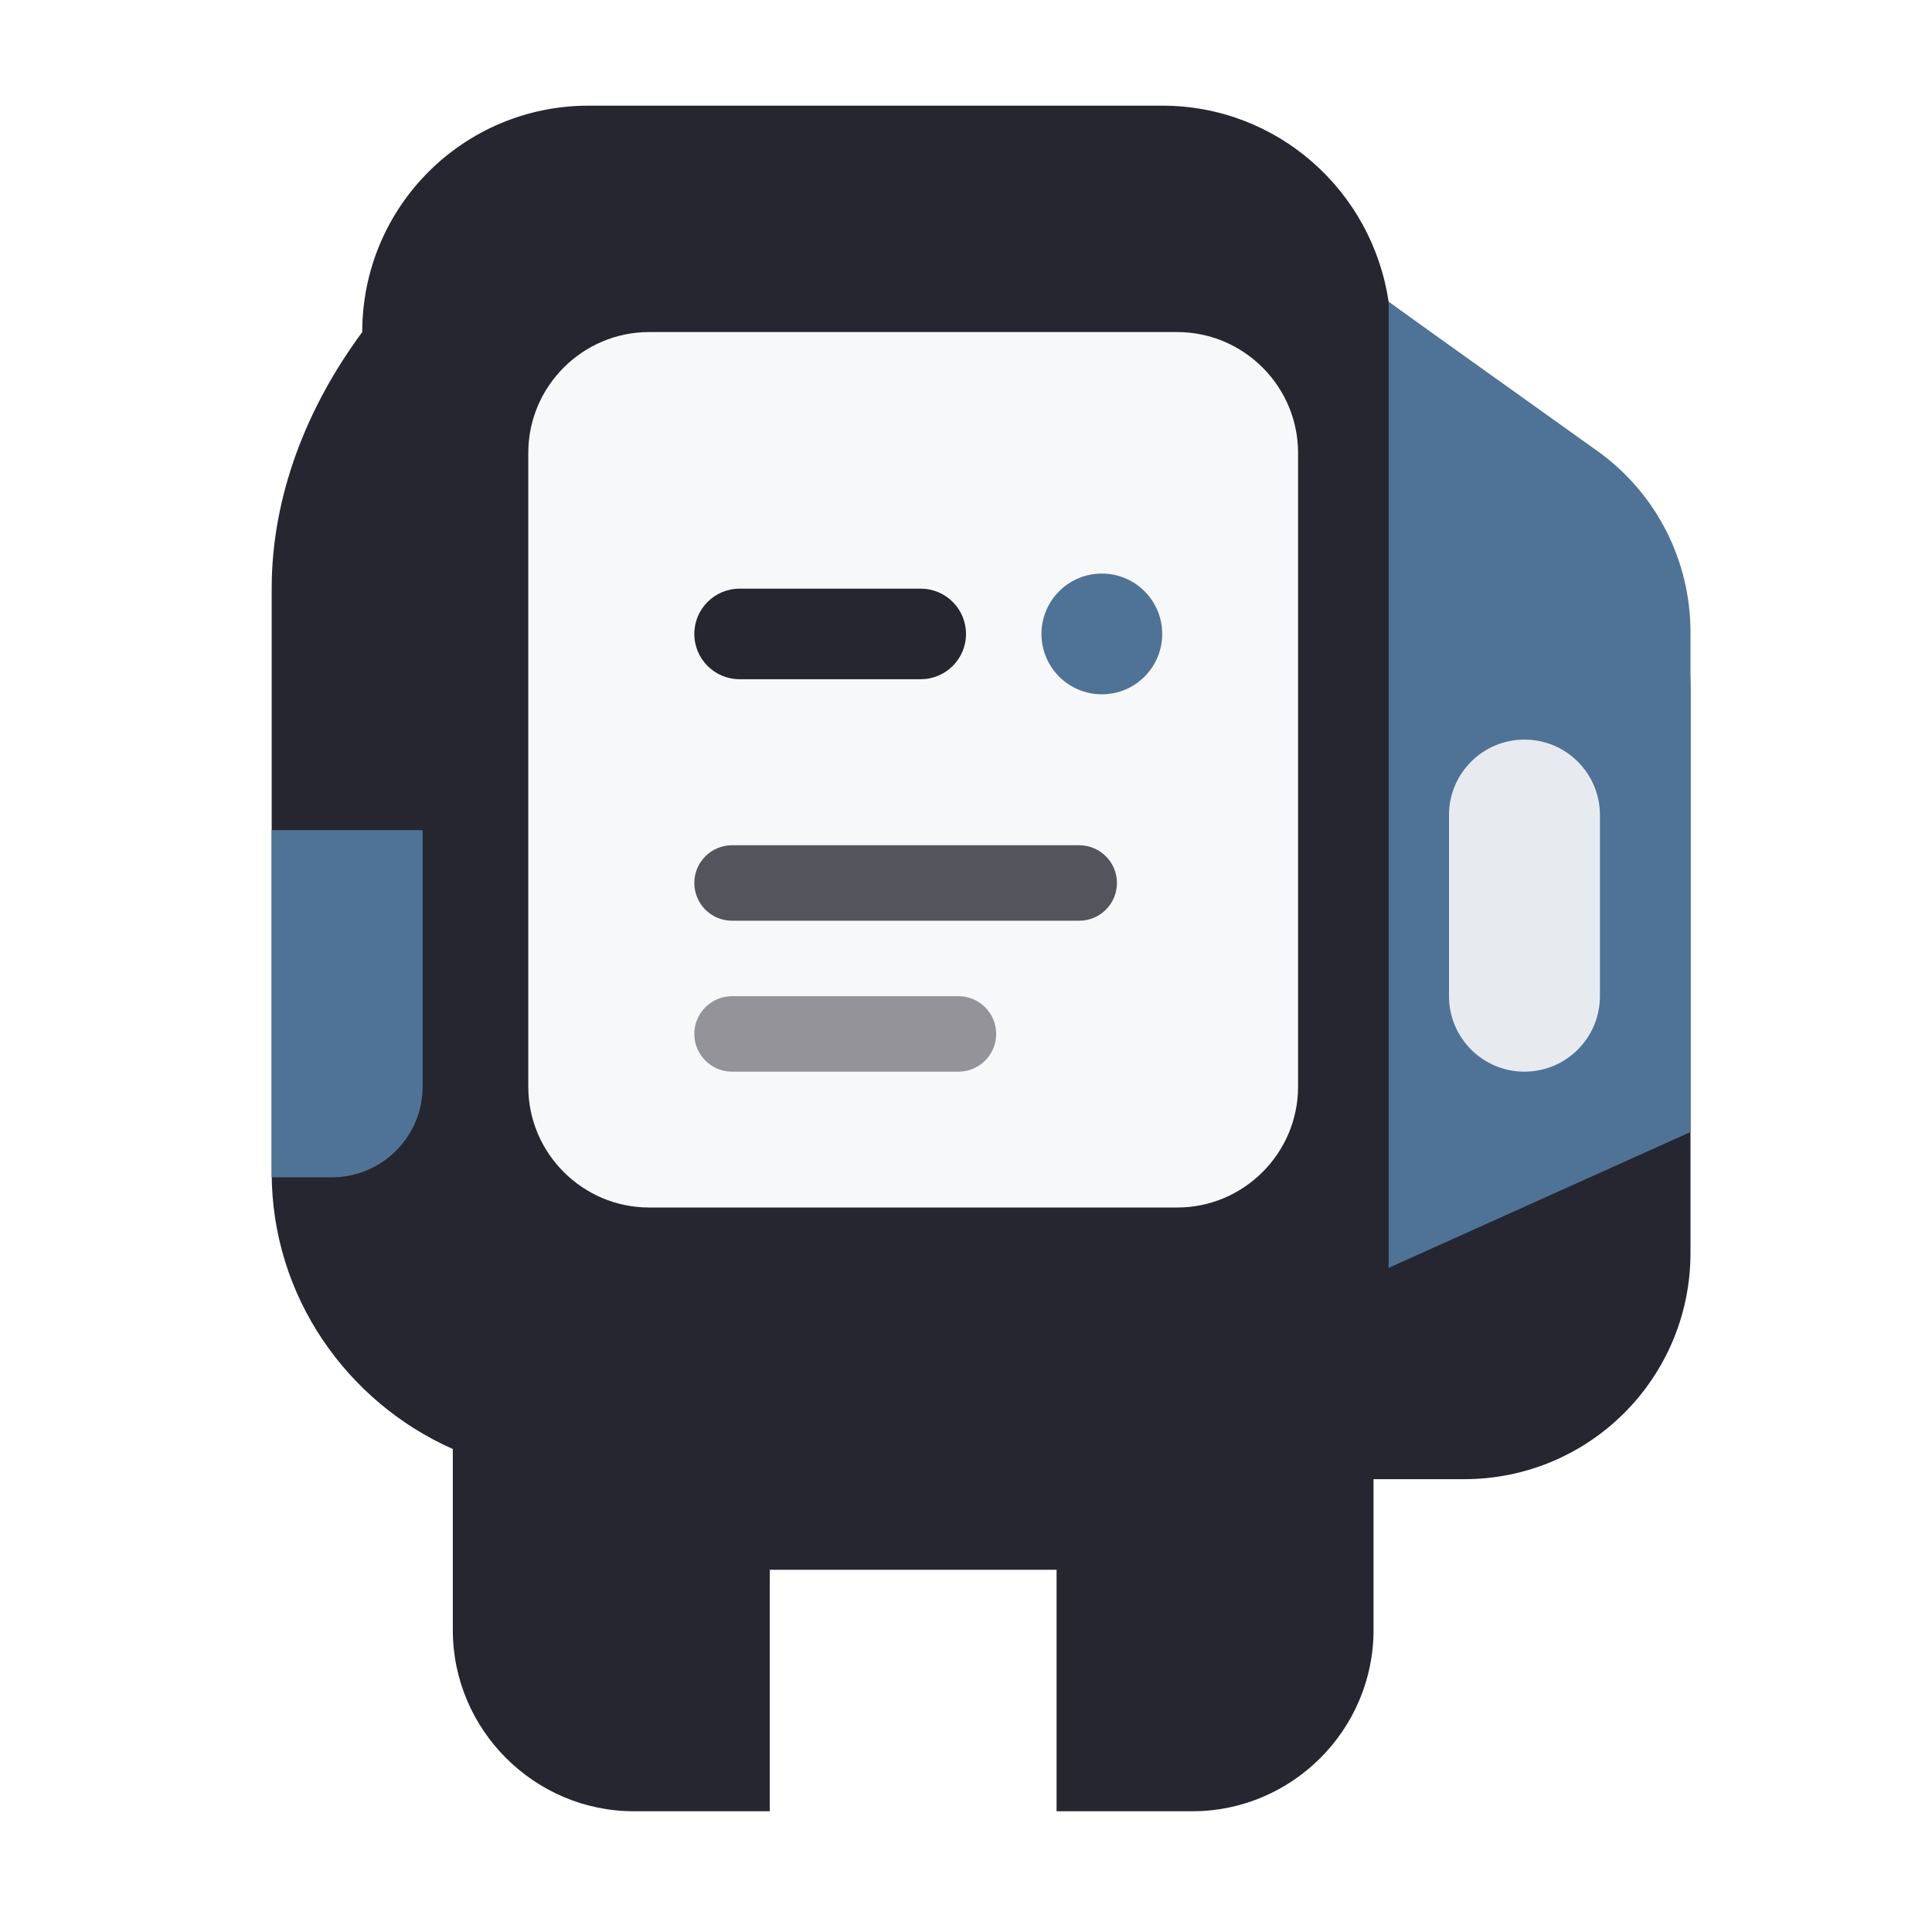
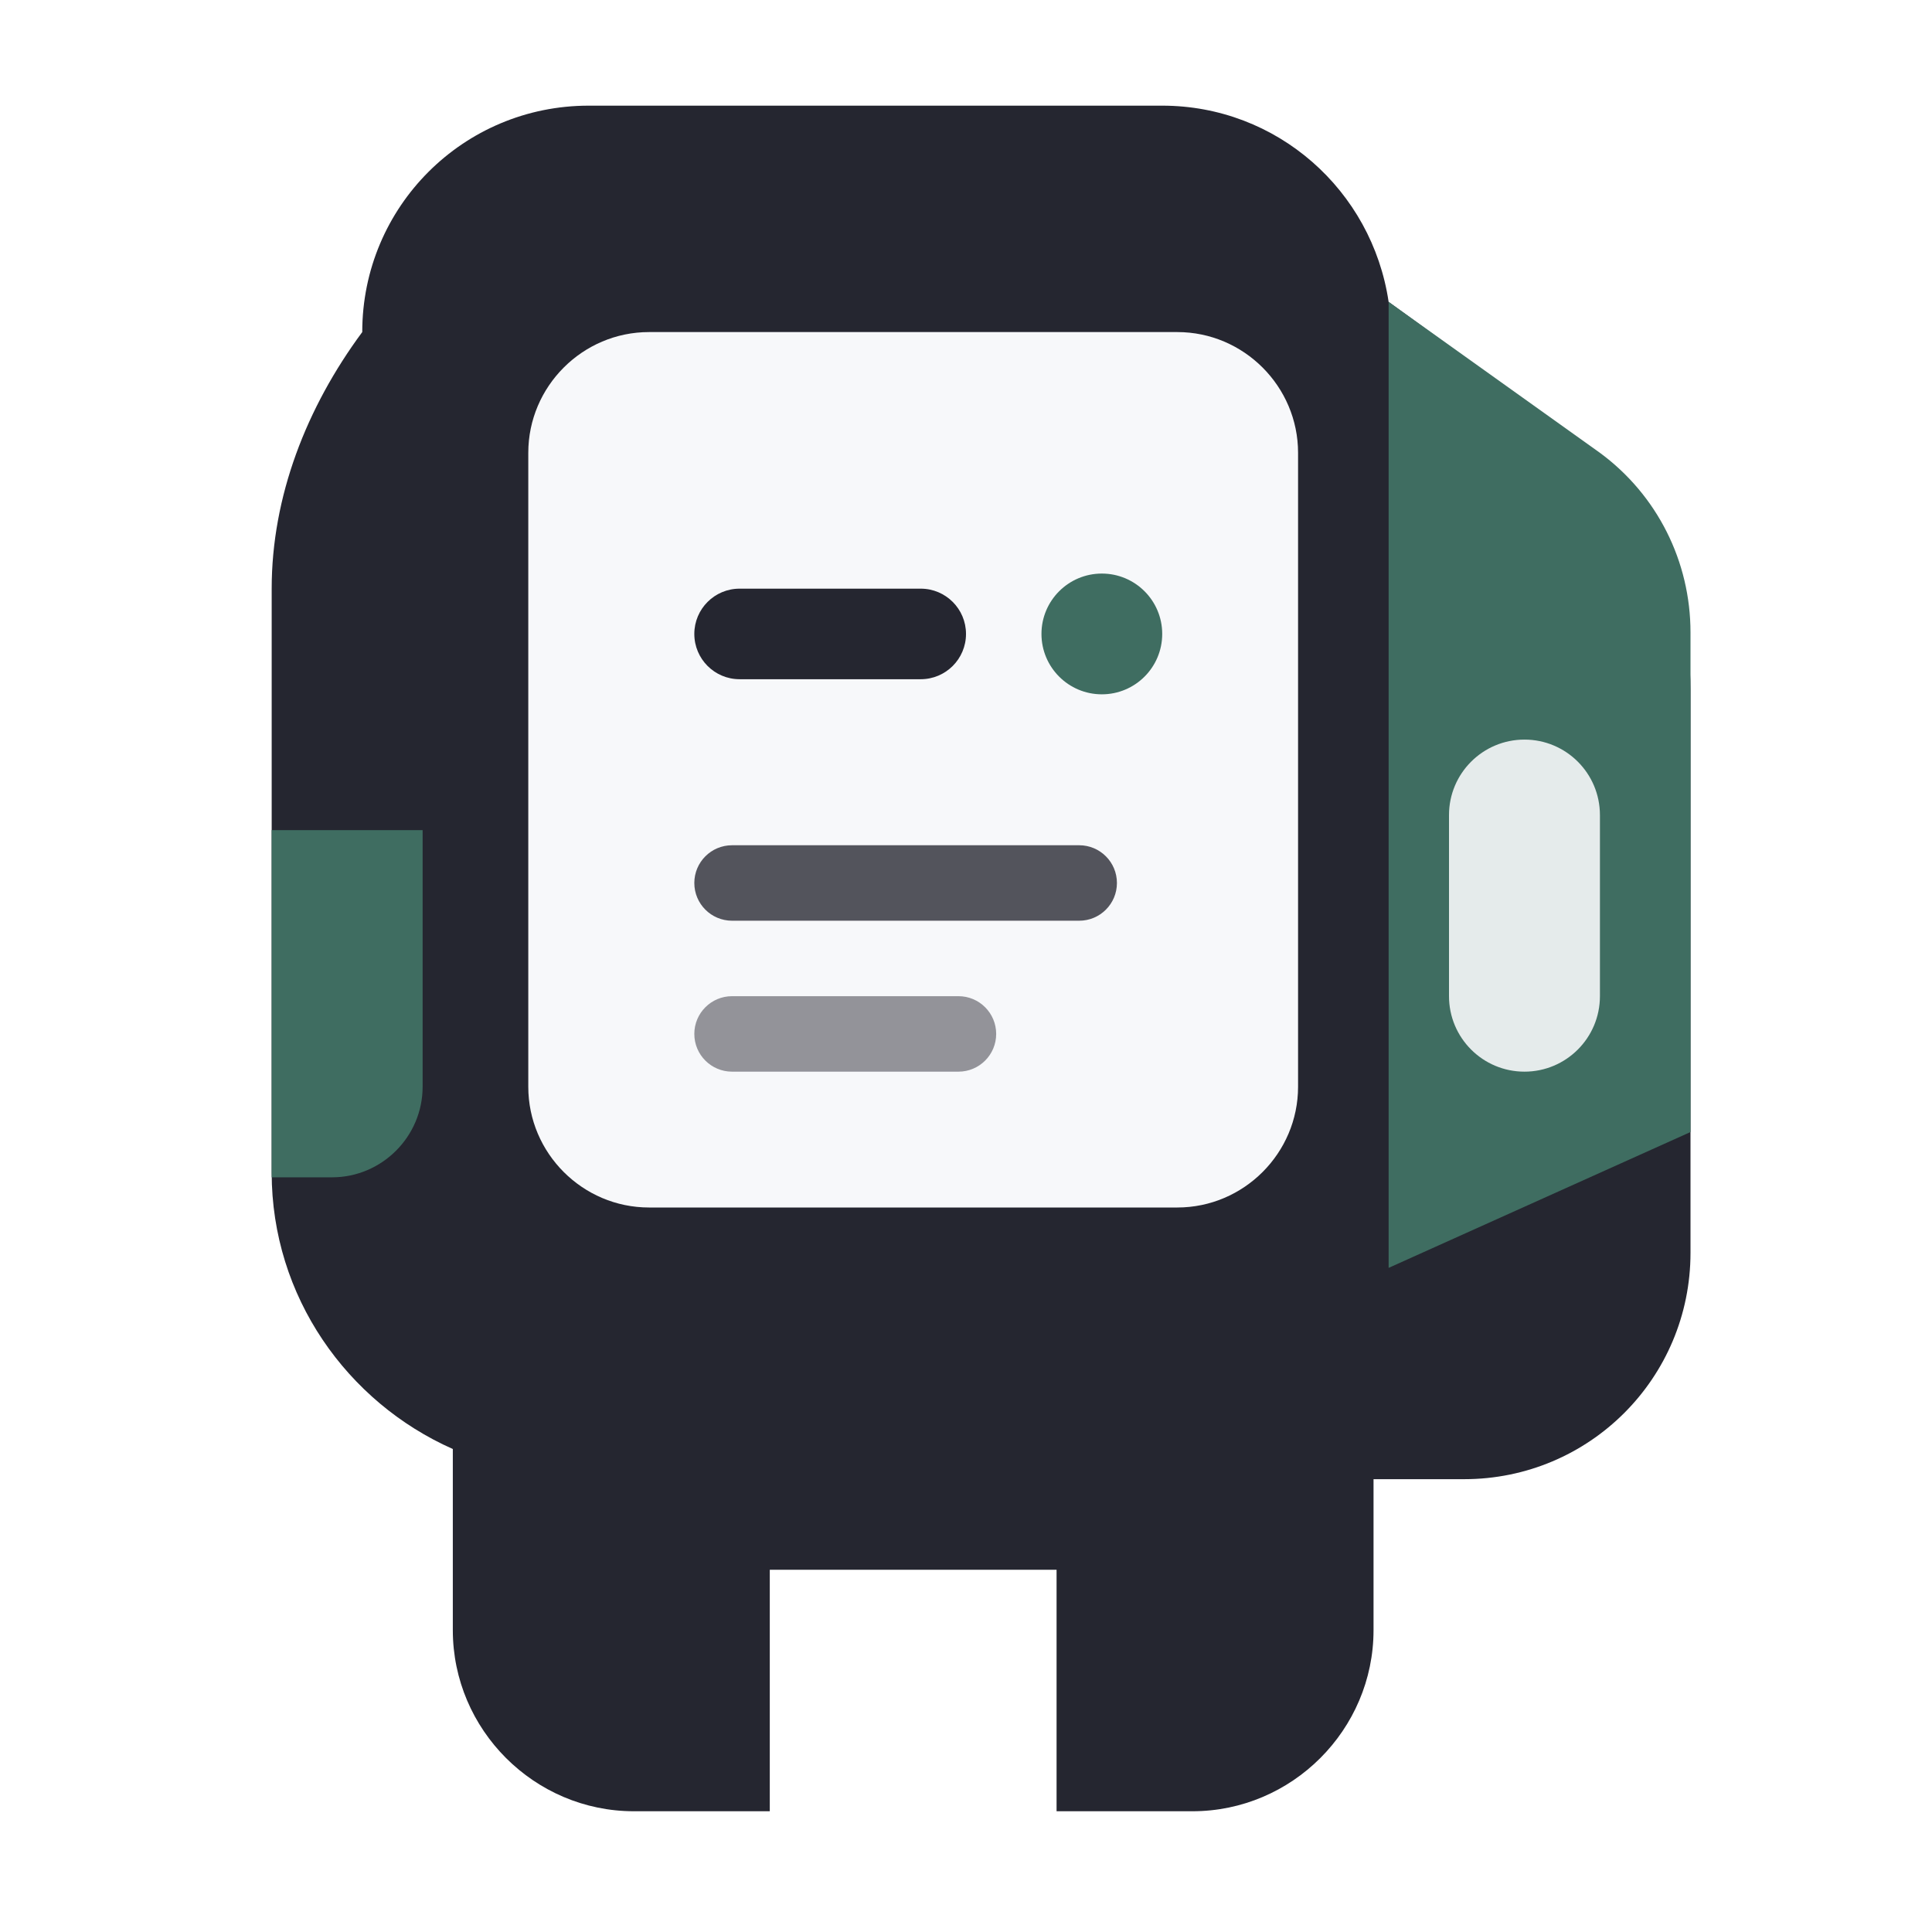
<svg xmlns="http://www.w3.org/2000/svg" preserveAspectRatio="none" overflow="visible" style="display: block;" width="164" height="164" viewBox="0 0 164 164" fill="none">
  <g id="Logo / Mascot / Foldling">
    <path id="Vector" d="M30.75 28.188C30.75 17.553 39.334 8.969 49.969 8.969H98.656C108.394 8.969 116.466 16.144 117.875 25.625L131.969 35.875C139.272 41.128 143.5 49.584 143.5 58.553V106.344C143.5 116.978 134.916 125.562 124.281 125.562H116.594V138.375C116.594 146.831 109.675 153.75 101.219 153.75H89.688V133.25H65.344V153.75H53.812C45.356 153.75 38.438 146.831 38.438 138.375V123C29.469 119.028 23.062 110.059 23.062 99.553V49.969C23.062 42.153 26.009 34.594 30.75 28.188Z" fill="#252630" />
-     <path id="Vector_2" d="M117.875 25.625L135.812 38.438C140.681 42.025 143.5 47.663 143.5 53.684V96.094L117.875 107.625V25.625Z" fill="#4F7396" />
+     <path id="Vector_2" d="M117.875 25.625L135.812 38.438C140.681 42.025 143.5 47.663 143.5 53.684V96.094L117.875 107.625V25.625Z" fill="#3F6D61" />
    <path id="Vector_3" d="M44.844 38.438C44.844 32.8 49.456 28.188 55.094 28.188H99.938C105.575 28.188 110.188 32.8 110.188 38.438V92.25C110.188 97.888 105.575 102.5 99.938 102.5H55.094C49.456 102.5 44.844 97.888 44.844 92.25V38.438Z" fill="#F7F8FA" />
    <path id="Vector_4" d="M78.156 49.969H62.781C60.658 49.969 58.938 51.69 58.938 53.812C58.938 55.935 60.658 57.656 62.781 57.656H78.156C80.279 57.656 82 55.935 82 53.812C82 51.69 80.279 49.969 78.156 49.969Z" fill="#252630" />
-     <path id="Vector_5" d="M93.531 58.938C96.362 58.938 98.656 56.643 98.656 53.812C98.656 50.982 96.362 48.688 93.531 48.688C90.701 48.688 88.406 50.982 88.406 53.812C88.406 56.643 90.701 58.938 93.531 58.938Z" fill="#4F7396" />
+     <path id="Vector_5" d="M93.531 58.938C96.362 58.938 98.656 56.643 98.656 53.812C98.656 50.982 96.362 48.688 93.531 48.688C90.701 48.688 88.406 50.982 88.406 53.812C88.406 56.643 90.701 58.938 93.531 58.938Z" fill="#3F6D61" />
    <path id="Vector_6" opacity="0.78" d="M91.609 71.75H62.141C60.372 71.75 58.938 73.184 58.938 74.953C58.938 76.722 60.372 78.156 62.141 78.156H91.609C93.378 78.156 94.812 76.722 94.812 74.953C94.812 73.184 93.378 71.75 91.609 71.75Z" fill="#252630" />
    <path id="Vector_7" opacity="0.48" d="M81.359 84.562H62.141C60.372 84.562 58.938 85.997 58.938 87.766C58.938 89.535 60.372 90.969 62.141 90.969H81.359C83.128 90.969 84.562 89.535 84.562 87.766C84.562 85.997 83.128 84.562 81.359 84.562Z" fill="#252630" />
-     <path id="Vector_8" d="M23.062 70.469H35.875V92.25C35.875 96.478 32.416 99.938 28.188 99.938H23.062V70.469Z" fill="#4F7396" />
+     <path id="Vector_8" d="M23.062 70.469H35.875V92.25C35.875 96.478 32.416 99.938 28.188 99.938H23.062V70.469Z" fill="#3F6D61" />
    <path id="Vector_9" opacity="0.9" d="M135.812 69.188C135.812 65.649 132.944 62.781 129.406 62.781C125.868 62.781 123 65.649 123 69.188V84.562C123 88.101 125.868 90.969 129.406 90.969C132.944 90.969 135.812 88.101 135.812 84.562V69.188Z" fill="#F7F8FA" />
  </g>
</svg>
